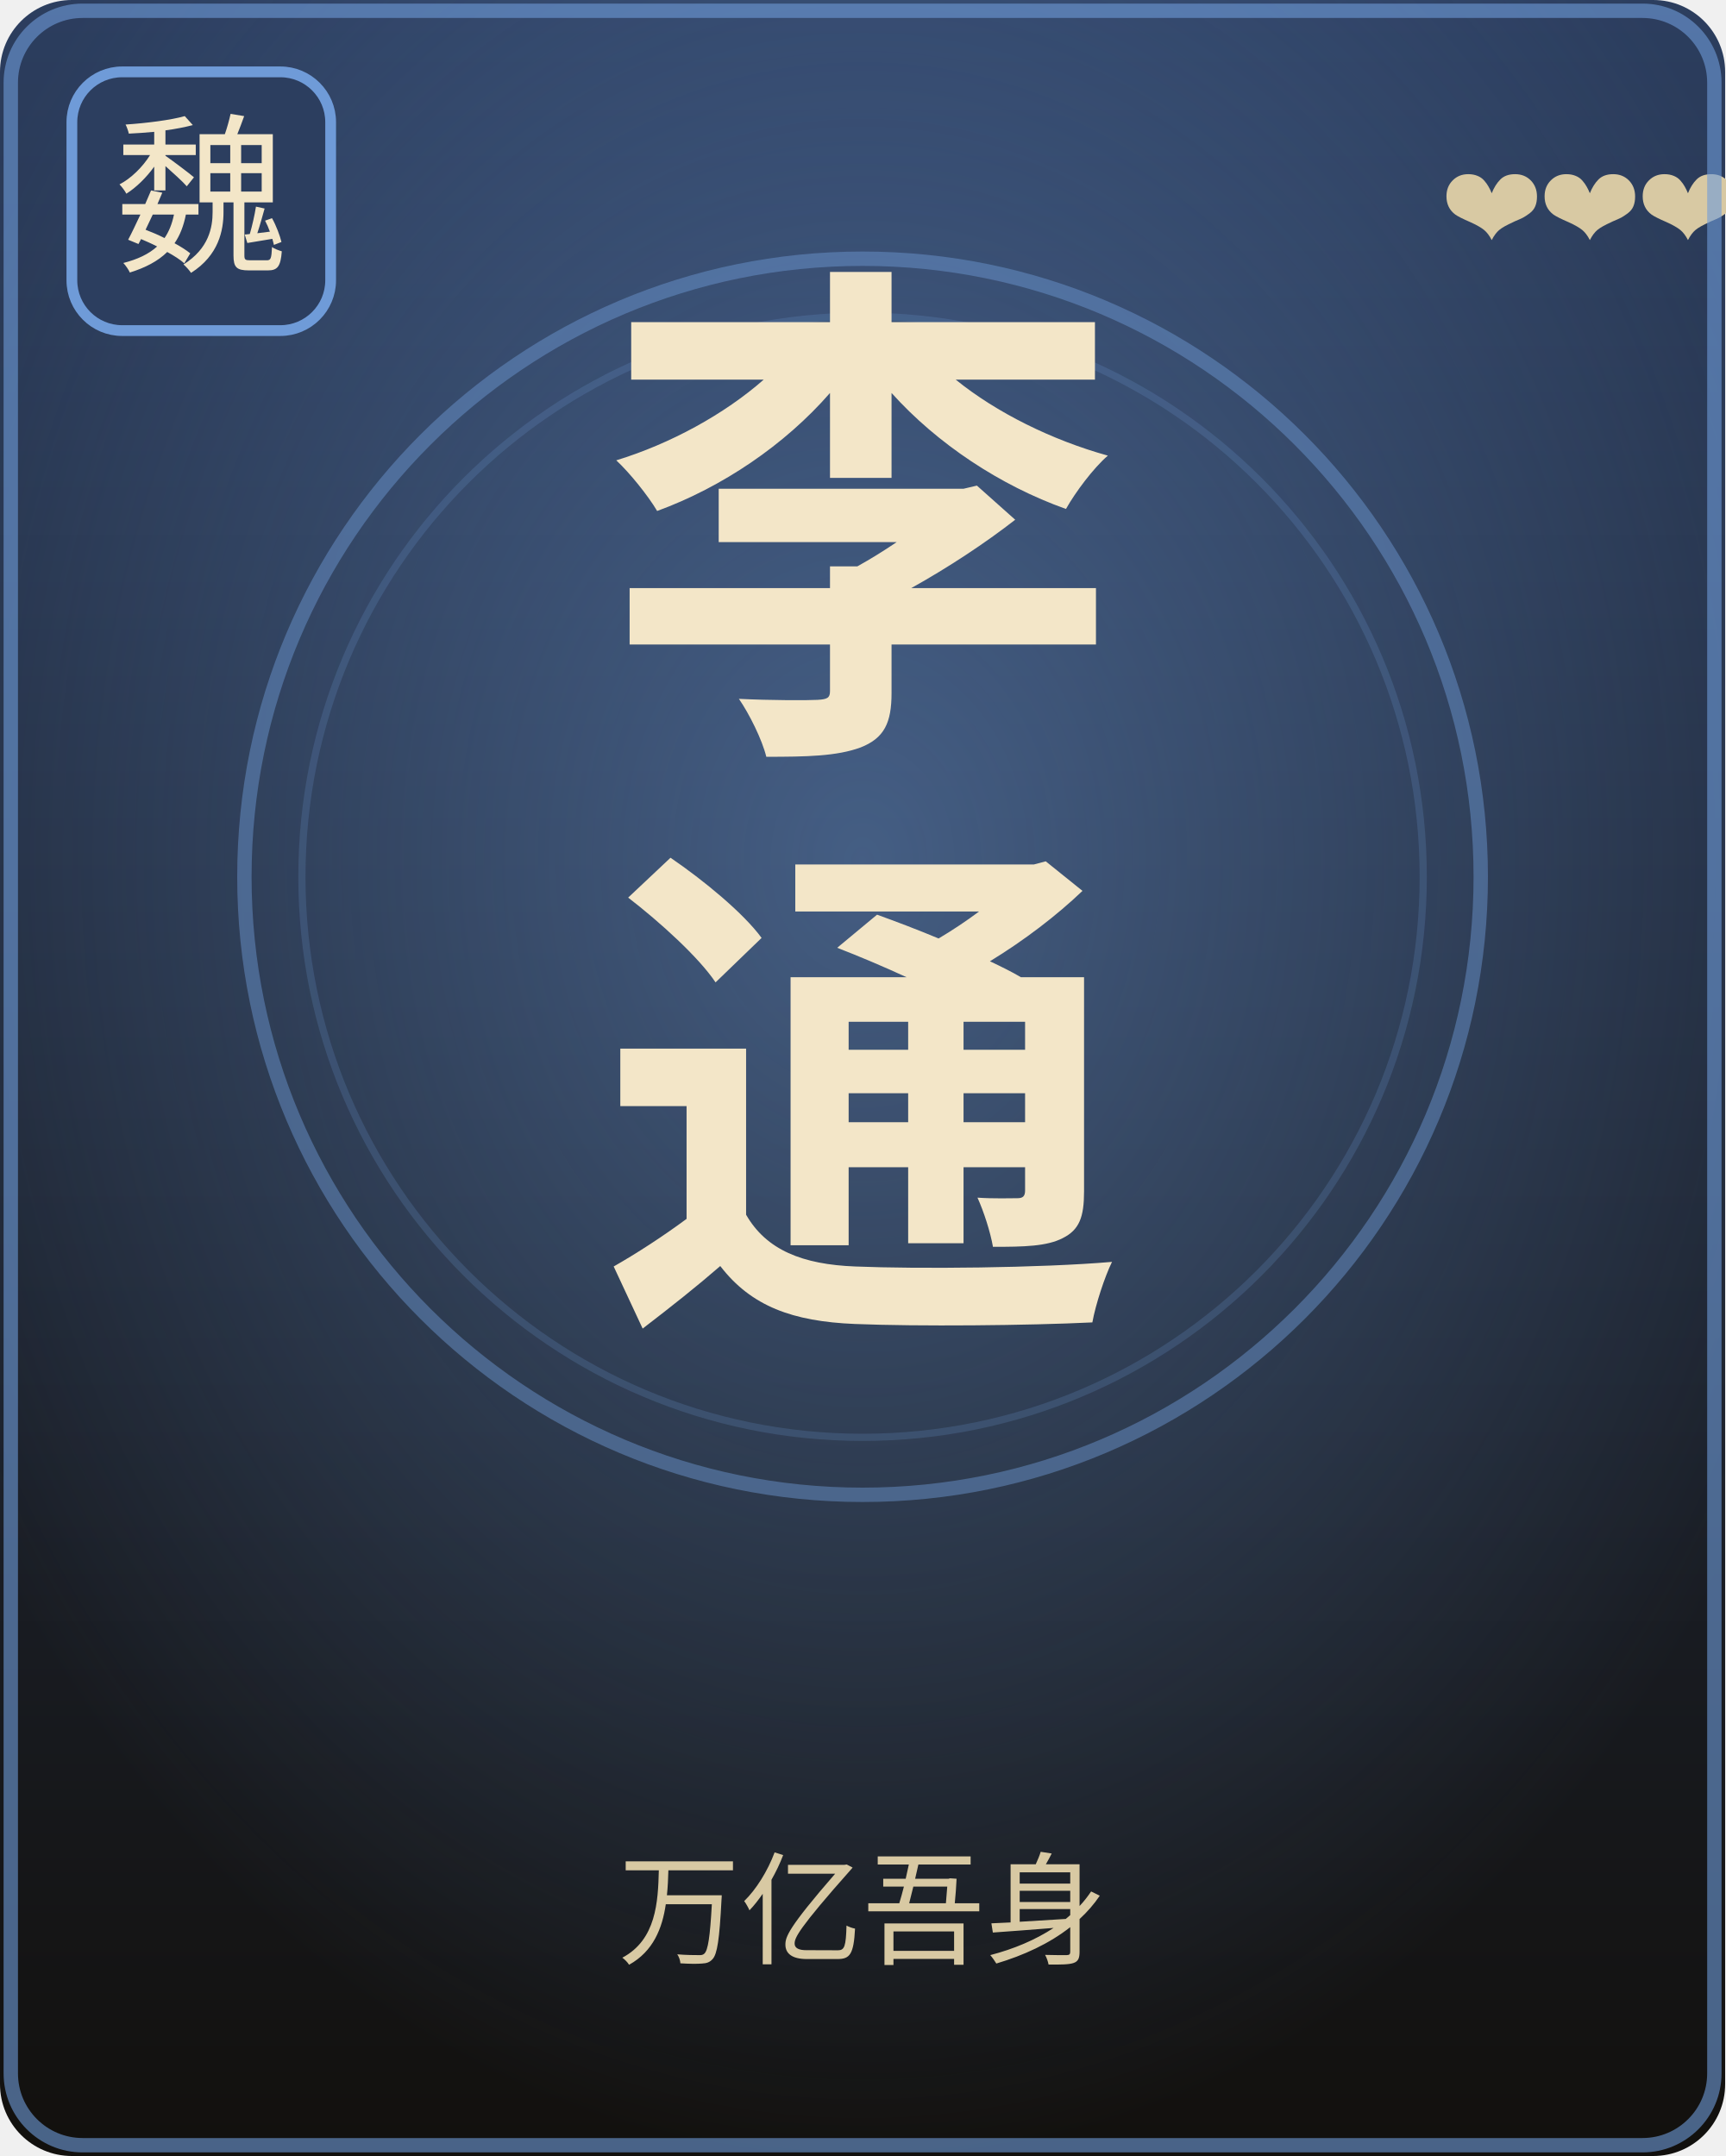
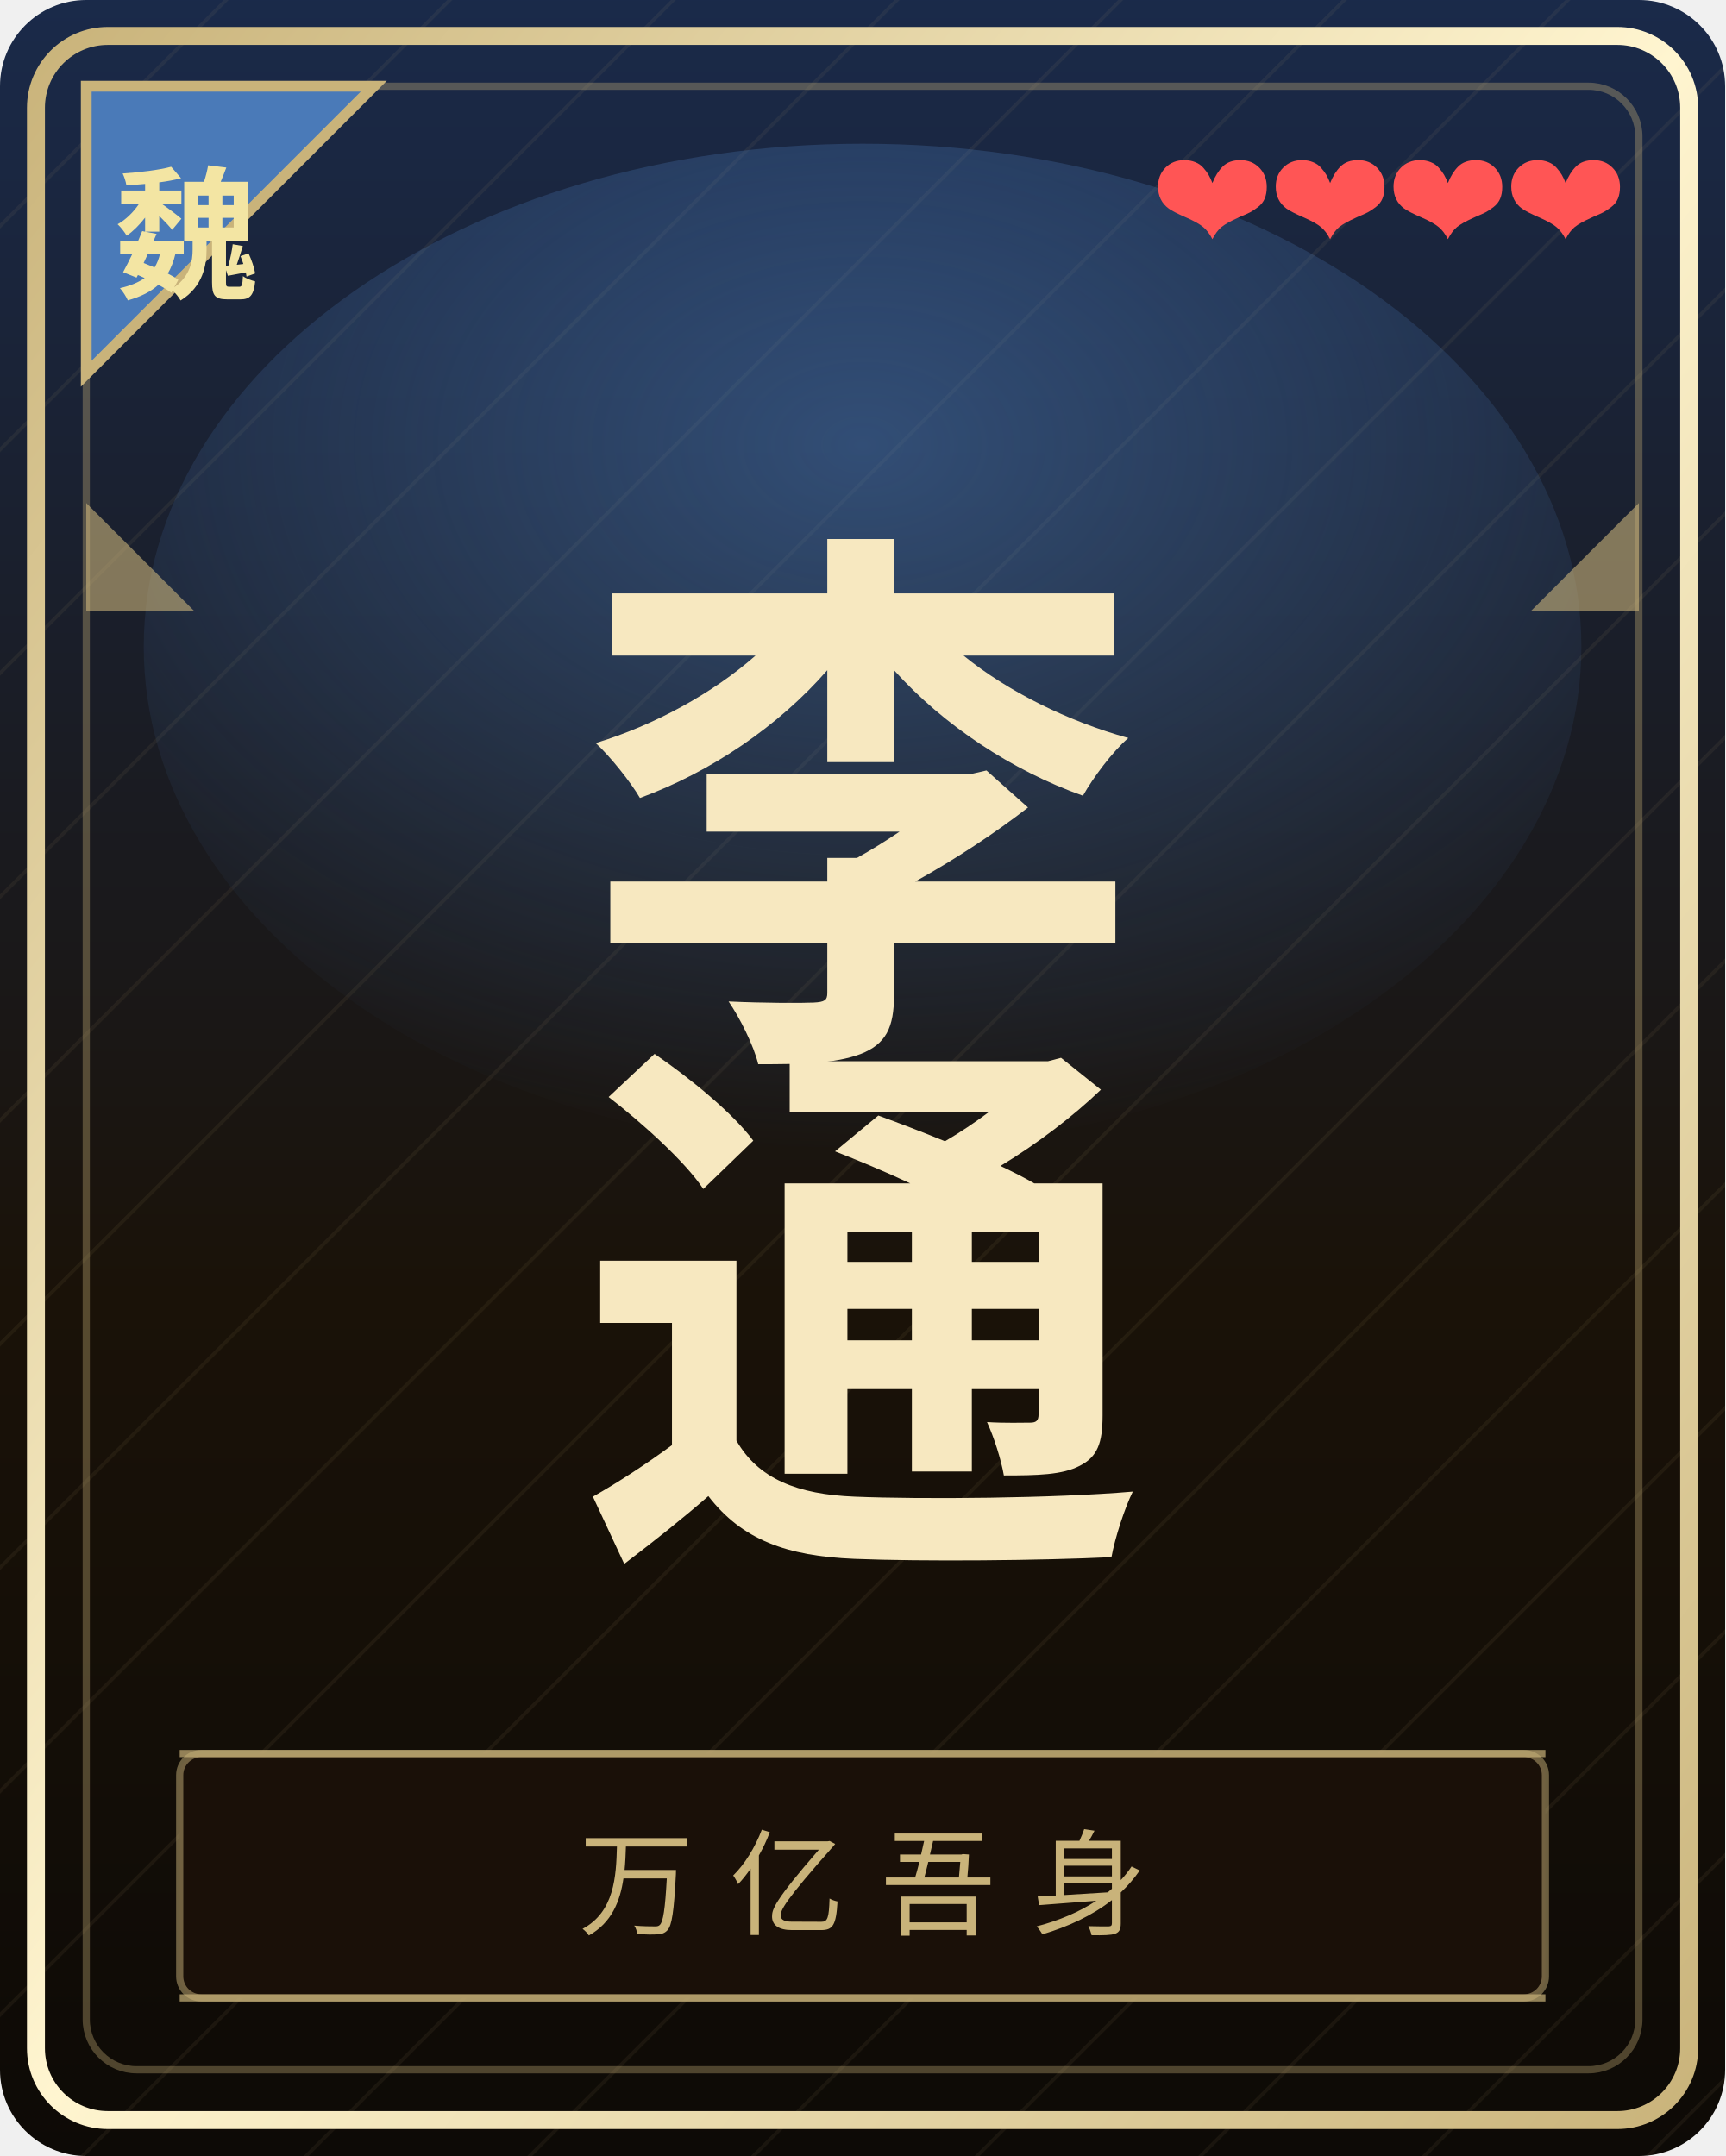
<svg xmlns="http://www.w3.org/2000/svg" width="240" height="300" viewBox="0 0 240 300">
  <defs>
    <linearGradient id="bg" x1="0" y1="0" x2="0" y2="1">
-       <stop offset="0" stop-color="#2c3e5f" />
-       <stop offset="1" stop-color="#12100d" />
+       <stop offset="0" stop-color="#1a2a4a" />
+       <stop offset="0.6" stop-color="#1a1208" />
+       <stop offset="1" stop-color="#0d0a06" />
    </linearGradient>
-     <radialGradient id="glow" cx="0.5" cy="0.4" r="0.6">
-       <stop offset="0" stop-color="#6f9bd8" stop-opacity="0.45" />
-       <stop offset="1" stop-color="#6f9bd8" stop-opacity="0" />
+     <linearGradient id="frame" x1="0" y1="0" x2="1" y2="1">
+       <stop offset="0" stop-color="#c9b37a" />
+       <stop offset="0.5" stop-color="#fff5d0" />
+       <stop offset="1" stop-color="#c9b37a" />
+     </linearGradient>
+     <radialGradient id="glow" cx="0.5" cy="0.3" r="0.7">
+       <stop offset="0" stop-color="#4a7ab8" stop-opacity="0.5" />
+       <stop offset="1" stop-color="#4a7ab8" stop-opacity="0" />
    </radialGradient>
-     <style>
-       .name { font-family: 'STKaiti','KaiTi','STSong',serif; fill: #f3e6c8; text-anchor: middle; font-weight: bold; }
-       .sub { font-family: 'STKaiti','KaiTi','STSong',serif; fill: #d8c9a3; text-anchor: middle; }
-     </style>
+     <pattern id="bgPattern" patternUnits="userSpaceOnUse" width="22" height="22" patternTransform="rotate(45)">
+       <line x1="0" y1="0" x2="0" y2="22" stroke="#c9b37a" stroke-opacity="0.07" stroke-width="1" />
+     </pattern>
  </defs>
-   <rect width="240" height="300" rx="10" fill="url(#bg)" />
-   <rect width="240" height="300" rx="10" fill="url(#glow)" />
-   <circle cx="120" cy="122" r="86" fill="none" stroke="#6f9bd8" stroke-opacity="0.45" stroke-width="2" />
-   <circle cx="120" cy="122" r="78" fill="none" stroke="#6f9bd8" stroke-opacity="0.2" stroke-width="1" />
-   <rect x="10" y="10" width="36" height="36" rx="7" fill="#2c3e5f" stroke="#6f9bd8" stroke-width="1.5" />
-   <text x="28" y="36" font-size="24" class="sub" fill="#fff" text-anchor="middle" style="fill:#f3e6c8">魏</text>
-   <text x="228" y="34" font-size="15" class="sub" text-anchor="end">❤❤❤❤</text>
-   <text x="120" y="99.04" class="name" font-size="72">李</text>
-   <text x="120" y="179.04" class="name" font-size="72">通</text>
-   <text x="120" y="272" font-size="17" class="sub">万亿吾身</text>
-   <rect x="1.5" y="1.5" width="237" height="297" rx="10" fill="none" stroke="#6f9bd8" stroke-opacity="0.6" stroke-width="2" />
+   <rect width="240" height="300" rx="12" fill="url(#bg)" />
+   <rect width="240" height="300" rx="12" fill="url(#bgPattern)" />
+   <ellipse cx="120" cy="90" rx="100" ry="70" fill="url(#glow)" />
+   <rect x="5" y="5" width="230" height="290" rx="10" fill="none" stroke="url(#frame)" stroke-width="2.5" />
+   <rect x="12" y="12" width="216" height="276" rx="7" fill="none" stroke="#c9b37a" stroke-opacity="0.35" stroke-width="1" />
+   <polygon points="12,12 52,12 12,52" fill="#4a7ab8" stroke="#c9b37a" stroke-width="1.5" />
+   <text x="26" y="40" font-size="20" text-anchor="middle" font-family="STKaiti,KaiTi,serif" font-weight="bold" fill="#f3e5a3">魏</text>
+   <text x="226" y="34" font-size="18" text-anchor="end" fill="#ff5555">❤❤❤❤</text>
+   <text x="120" y="141.3" text-anchor="middle" font-size="78" font-family="STKaiti,KaiTi,STSong,serif" font-weight="bold" fill="#f7e8c0" style="text-shadow:0 2px 8px rgba(0,0,0,.7);letter-spacing:3px">李</text>
+   <text x="120" y="211.3" text-anchor="middle" font-size="78" font-family="STKaiti,KaiTi,STSong,serif" font-weight="bold" fill="#f7e8c0" style="text-shadow:0 2px 8px rgba(0,0,0,.7);letter-spacing:3px">通</text>
+   <rect x="25" y="244" width="190" height="34" rx="3" fill="#1a1008" stroke="#c9b37a" stroke-opacity="0.5" />
+   <line x1="25" y1="244" x2="215" y2="244" stroke="#c9b37a" stroke-opacity="0.7" />
+   <line x1="25" y1="278" x2="215" y2="278" stroke="#c9b37a" stroke-opacity="0.7" />
+   <text x="120" y="268" text-anchor="middle" font-size="16" font-family="STKaiti,KaiTi,STSong,serif" letter-spacing="5px" fill="#c9b37a">万亿吾身</text>
+   <path d="M12 70 L12 85 L27 85 Z" fill="#c9b37a" opacity="0.6" />
+   <path d="M228 70 L228 85 L213 85 Z" fill="#c9b37a" opacity="0.6" />
</svg>
